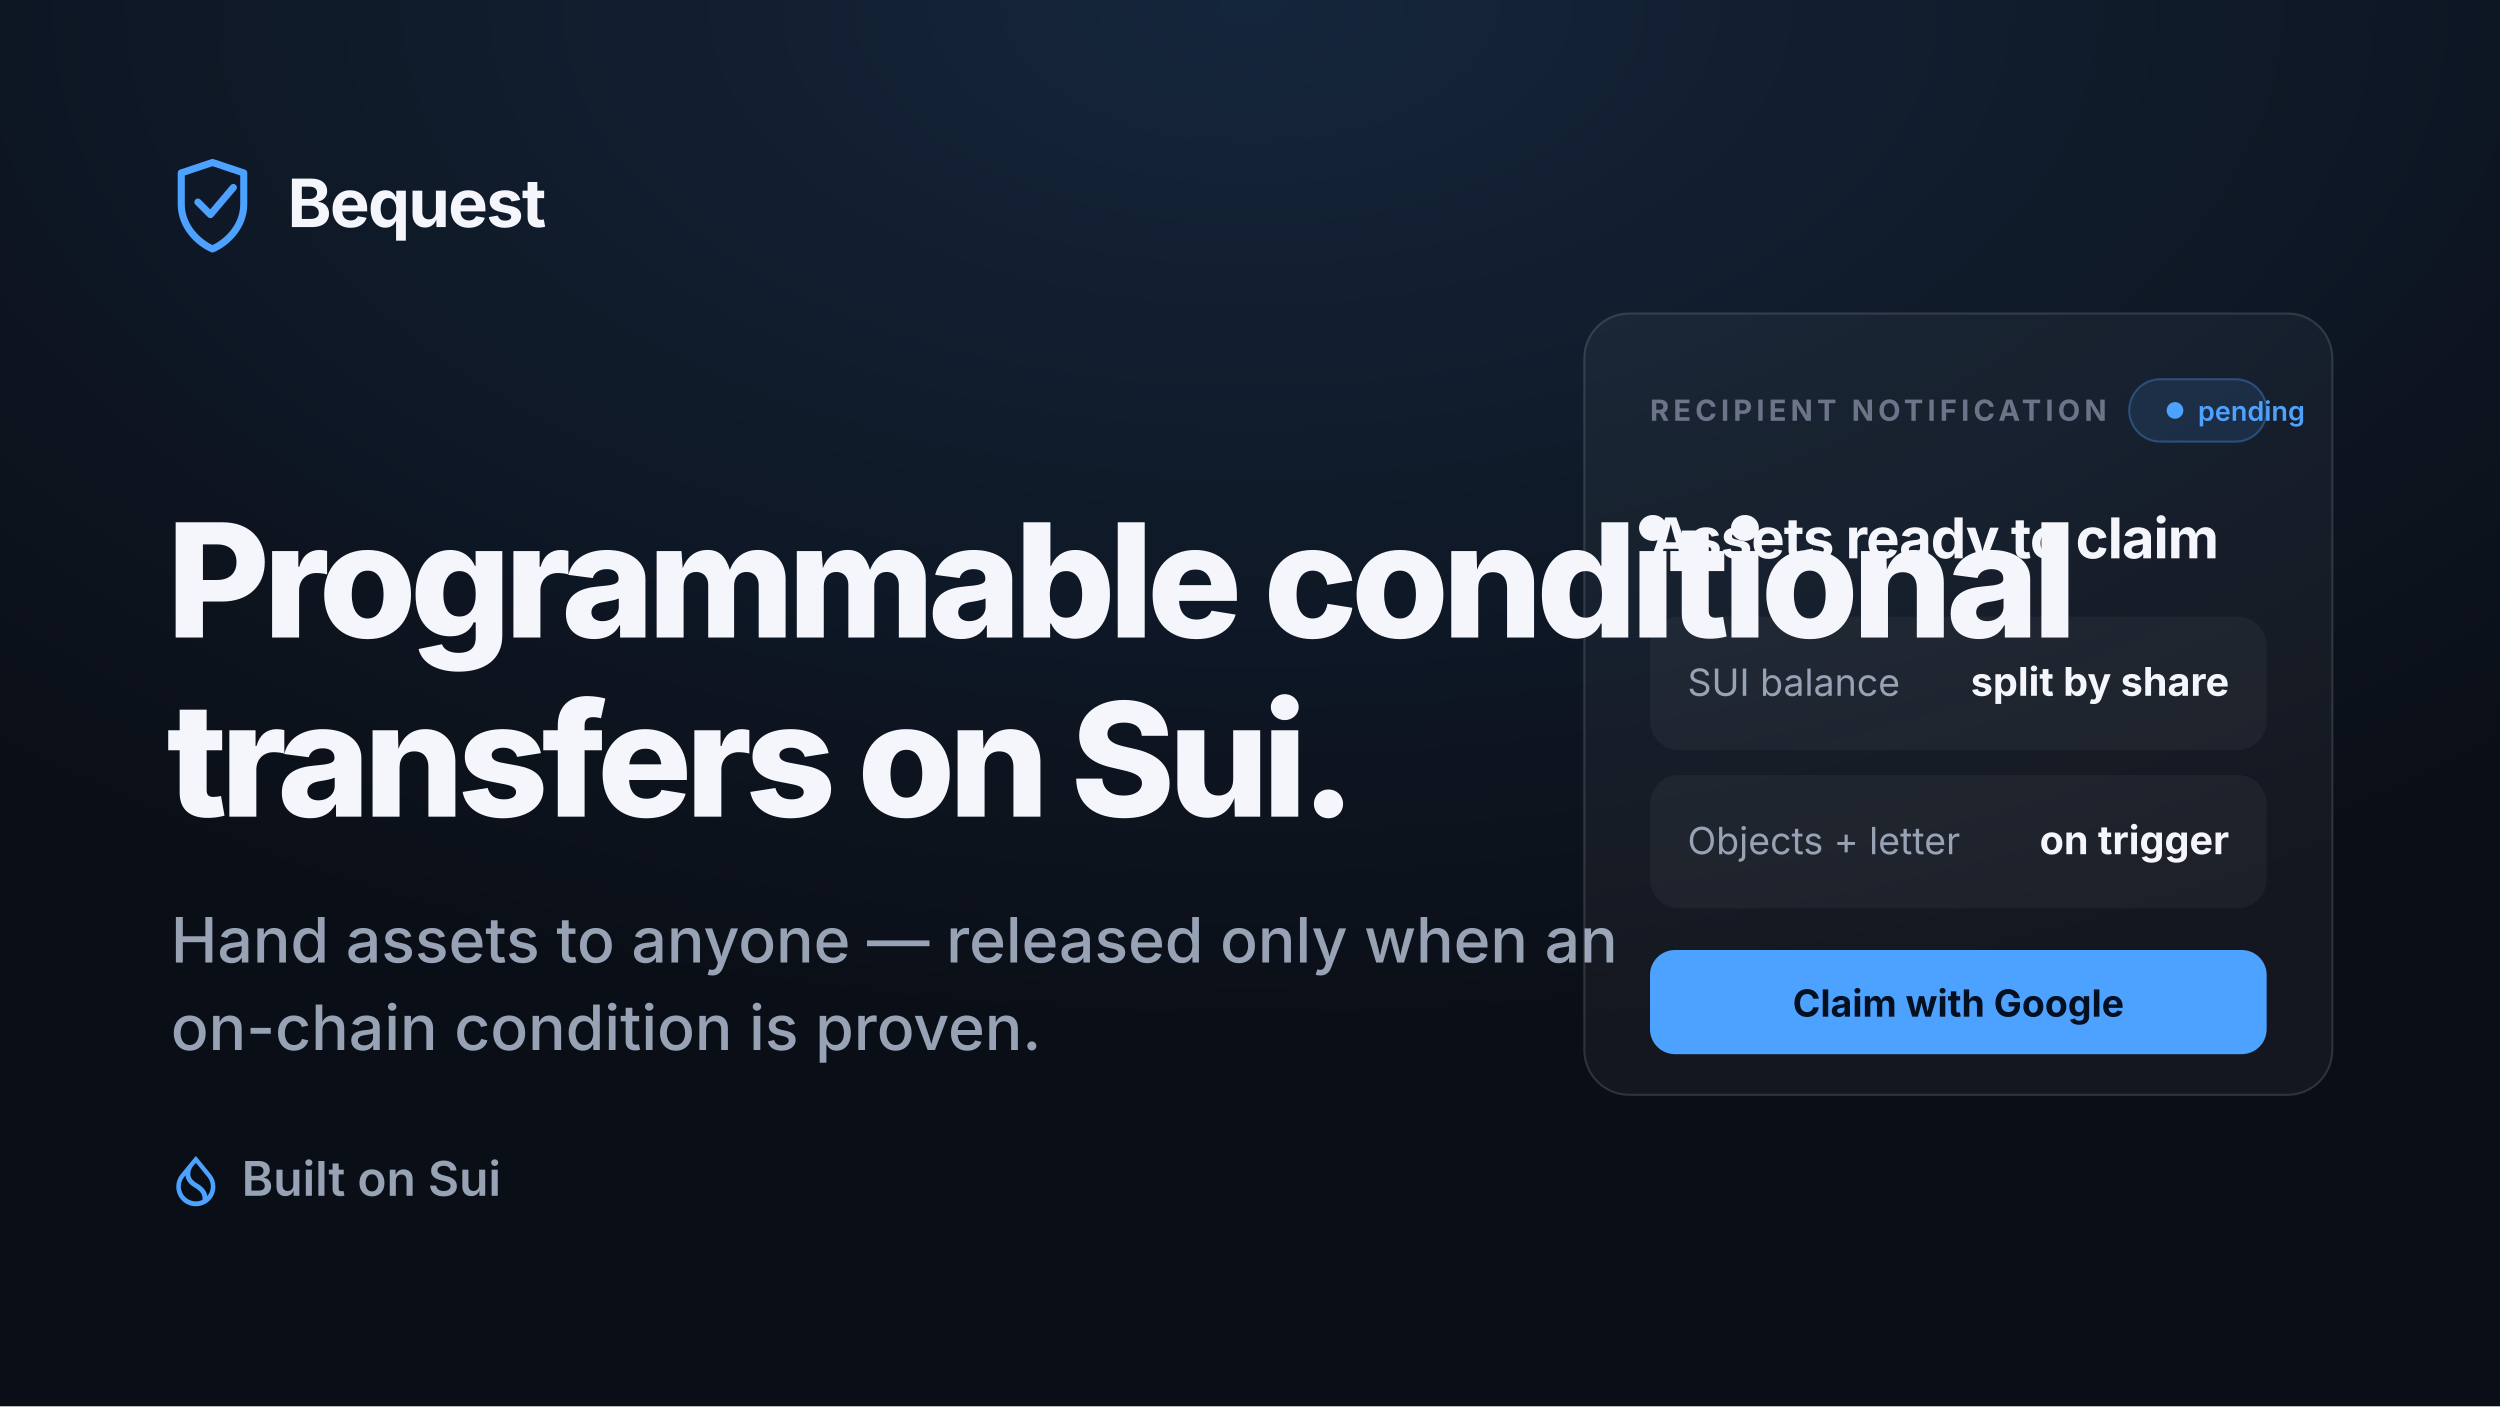
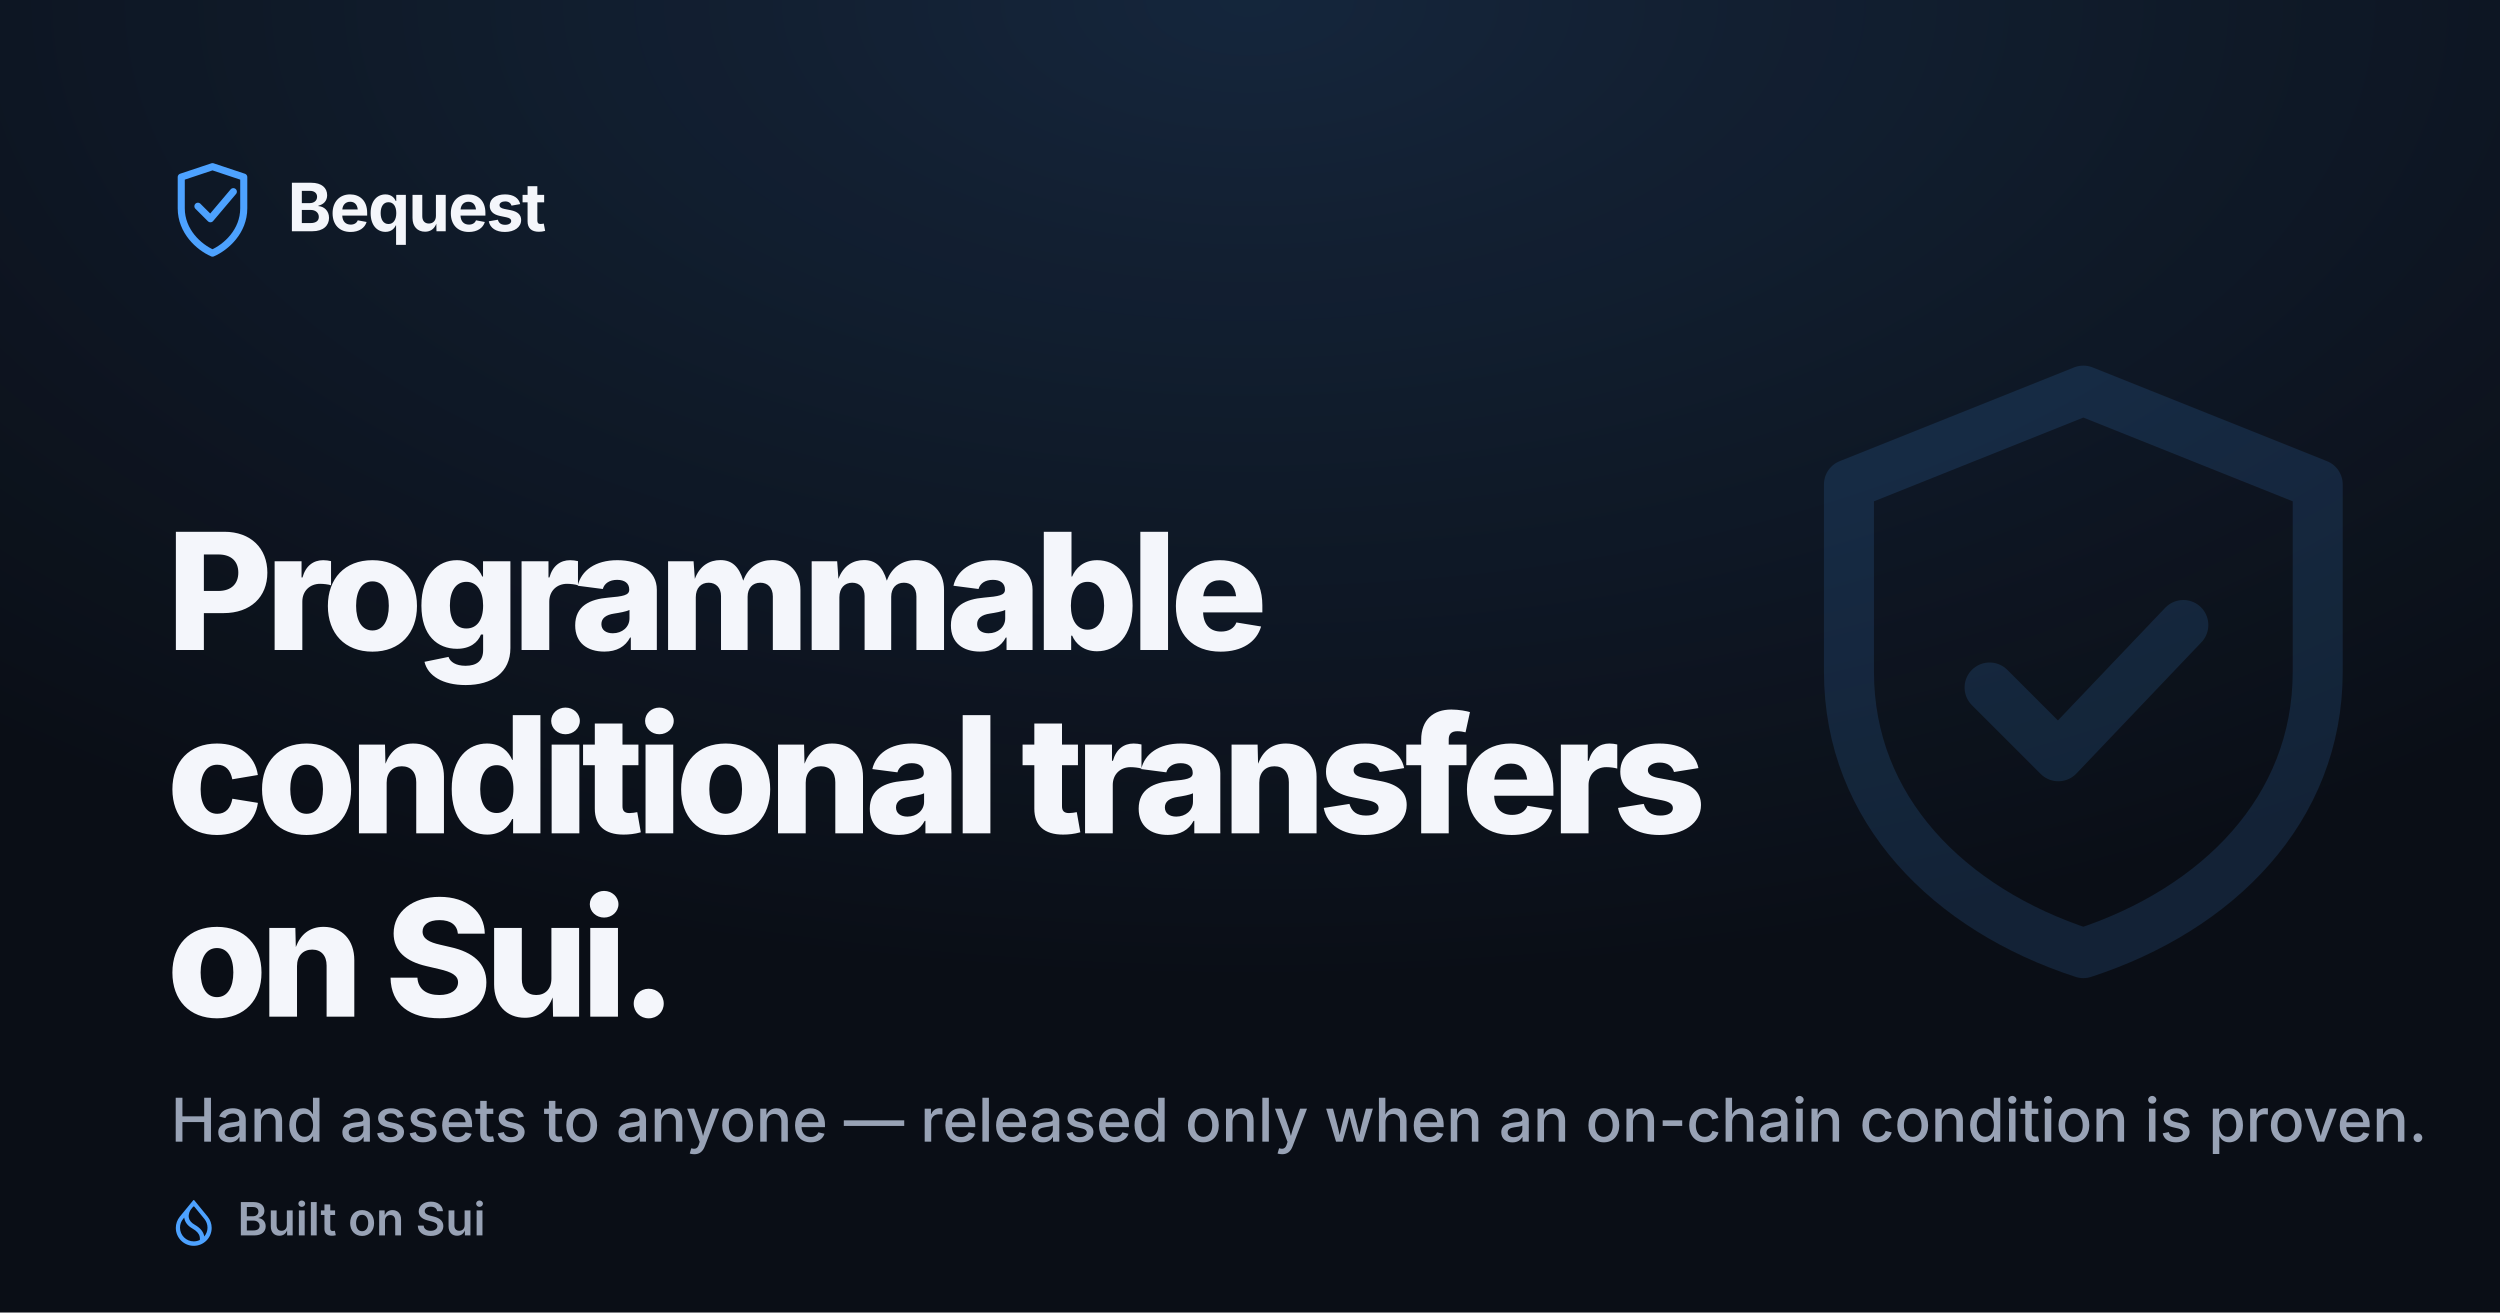
- <svg xmlns="http://www.w3.org/2000/svg" viewBox="0 0 1200 675" font-family="Inter, Arial, sans-serif">
+ <svg xmlns="http://www.w3.org/2000/svg" viewBox="0 0 1200 630" font-family="Inter, Arial, sans-serif">
  <defs>
    <radialGradient id="glow" cx="50%" cy="0%" r="75%">
      <stop offset="0" stop-color="#4da2ff" stop-opacity="0.16" />
      <stop offset="1" stop-color="#4da2ff" stop-opacity="0" />
    </radialGradient>
  </defs>
-   <rect width="1200" height="675" fill="#0a0e16" />
-   <rect width="1200" height="675" fill="url(#glow)" />
-   <g transform="translate(80,74)">
+   <rect width="1200" height="630" fill="#0a0e16" />
+   <rect width="1200" height="630" fill="url(#glow)" />
+   <g transform="translate(820,150) scale(15)" fill="none" stroke="#4da2ff" stroke-opacity="0.14" stroke-width="1.6" stroke-linecap="round" stroke-linejoin="round">
+     <path d="M12 2.5 4.5 5.5v6c0 4.4 3.2 7.6 7.5 9 4.3-1.4 7.5-4.6 7.5-9v-6z" />
+     <path d="M9 12l2.2 2.2L15.2 10" />
+   </g>
+   <g transform="translate(80,76)">
    <g fill="none" stroke="#4da2ff" stroke-width="3.4" stroke-linecap="round" stroke-linejoin="round">
      <path d="M22 4 7 9v15c0 11 8.4 18.6 15 21.5 6.6-2.9 15-10.5 15-21.5V9z" />
      <path d="M15 23l6 6 11-13" />
    </g>
    <text x="58" y="35" fill="#f4f6fb" font-size="32" font-weight="700" letter-spacing="-0.8">Bequest</text>
  </g>
-   <text x="80" y="306" fill="#f4f6fb" font-size="76" font-weight="800" letter-spacing="-3.2">Programmable conditional</text>
-   <text x="80" y="392" fill="#f4f6fb" font-size="76" font-weight="800" letter-spacing="-3.2">transfers on Sui.</text>
-   <text x="82" y="462" fill="#98a2b5" font-size="30" font-weight="500">Hand assets to anyone — released only when an</text>
-   <text x="82" y="504" fill="#98a2b5" font-size="30" font-weight="500">on-chain condition is proven.</text>
-   <g transform="translate(82,572)">
-     <svg x="0" y="-17" width="24" height="24" viewBox="0 0 24 24" fill="#4da2ff">
+   <text x="80" y="312" fill="#f4f6fb" font-size="78" font-weight="800" letter-spacing="-3.4">Programmable</text>
+   <text x="80" y="400" fill="#f4f6fb" font-size="78" font-weight="800" letter-spacing="-3.4">conditional transfers</text>
+   <text x="80" y="488" fill="#f4f6fb" font-size="78" font-weight="800" letter-spacing="-3.4">on Sui.</text>
+   <text x="82" y="548" fill="#98a2b5" font-size="29" font-weight="500">Hand assets to anyone — released only when an on-chain condition is proven.</text>
+   <g transform="translate(82,592)">
+     <svg x="0" y="-16" width="22" height="22" viewBox="0 0 24 24" fill="#4da2ff">
      <path d="M17.636 10.009a7.16 7.16 0 0 1 1.565 4.474 7.2 7.2 0 0 1-1.608 4.53l-.087.106-.023-.135a7 7 0 0 0-.07-.349c-.502-2.21-2.142-4.106-4.84-5.642-1.823-1.034-2.866-2.278-3.14-3.693-.177-.915-.046-1.834.209-2.62.254-.787.631-1.446.953-1.843l1.05-1.284a.46.46 0 0 1 .713 0l5.28 6.456zm1.66-1.283L12.26.123a.336.336 0 0 0-.52 0L4.704 8.726l-.023.029a9.33 9.33 0 0 0-2.07 5.872C2.612 19.803 6.816 24 12 24s9.388-4.197 9.388-9.373a9.32 9.32 0 0 0-2.07-5.871zM6.389 9.981l.63-.77.018.142q.023.17.055.34c.408 2.136 1.862 3.917 4.294 5.297 2.114 1.203 3.345 2.586 3.7 4.103a5.3 5.3 0 0 1 .109 1.801l-.004.034-.03.014A7.2 7.2 0 0 1 12 21.67c-3.976 0-7.2-3.218-7.2-7.188 0-1.705.594-3.27 1.587-4.503z" />
    </svg>
-     <text x="34" y="2" fill="#98a2b5" font-size="23" font-weight="600">Built on Sui</text>
-   </g>
-   <g transform="translate(760,150)">
-     <rect width="360" height="376" rx="22" fill="#ffffff" opacity="0.04" />
-     <rect x="0.5" y="0.5" width="359" height="375" rx="21.5" fill="none" stroke="#ffffff" stroke-opacity="0.12" />
-     <text x="32" y="52" fill="#6b7488" font-size="14" font-weight="700" letter-spacing="2">RECIPIENT NOTIFICATION</text>
-     <rect x="262" y="32" width="66" height="30" rx="15" fill="#4da2ff" fill-opacity="0.12" stroke="#4da2ff" stroke-opacity="0.32" />
-     <circle cx="284" cy="47" r="4" fill="#4da2ff" />
-     <text x="295" y="52" fill="#4da2ff" font-size="13" font-weight="600">pending</text>
-     <text x="32" y="118" fill="#f4f6fb" font-size="27" font-weight="700" letter-spacing="-0.5">Assets ready to claim</text>
-     <rect x="32" y="146" width="296" height="64" rx="14" fill="#ffffff" opacity="0.04" />
-     <text x="50" y="184" fill="#98a2b5" font-size="18">SUI balance</text>
-     <text x="310" y="184" fill="#f4f6fb" text-anchor="end" font-size="19" font-weight="700">split by share</text>
-     <rect x="32" y="222" width="296" height="64" rx="14" fill="#ffffff" opacity="0.04" />
-     <text x="50" y="260" fill="#98a2b5" font-size="18">Objects + letter</text>
-     <text x="310" y="260" fill="#f4f6fb" text-anchor="end" font-size="19" font-weight="700">on trigger</text>
-     <rect x="32" y="306" width="296" height="50" rx="12" fill="#4da2ff" />
-     <text x="180" y="338" fill="#04101f" text-anchor="middle" font-size="18" font-weight="700">Claim with Google</text>
+     <text x="32" y="1" fill="#98a2b5" font-size="22" font-weight="600">Built on Sui</text>
  </g>
</svg>
